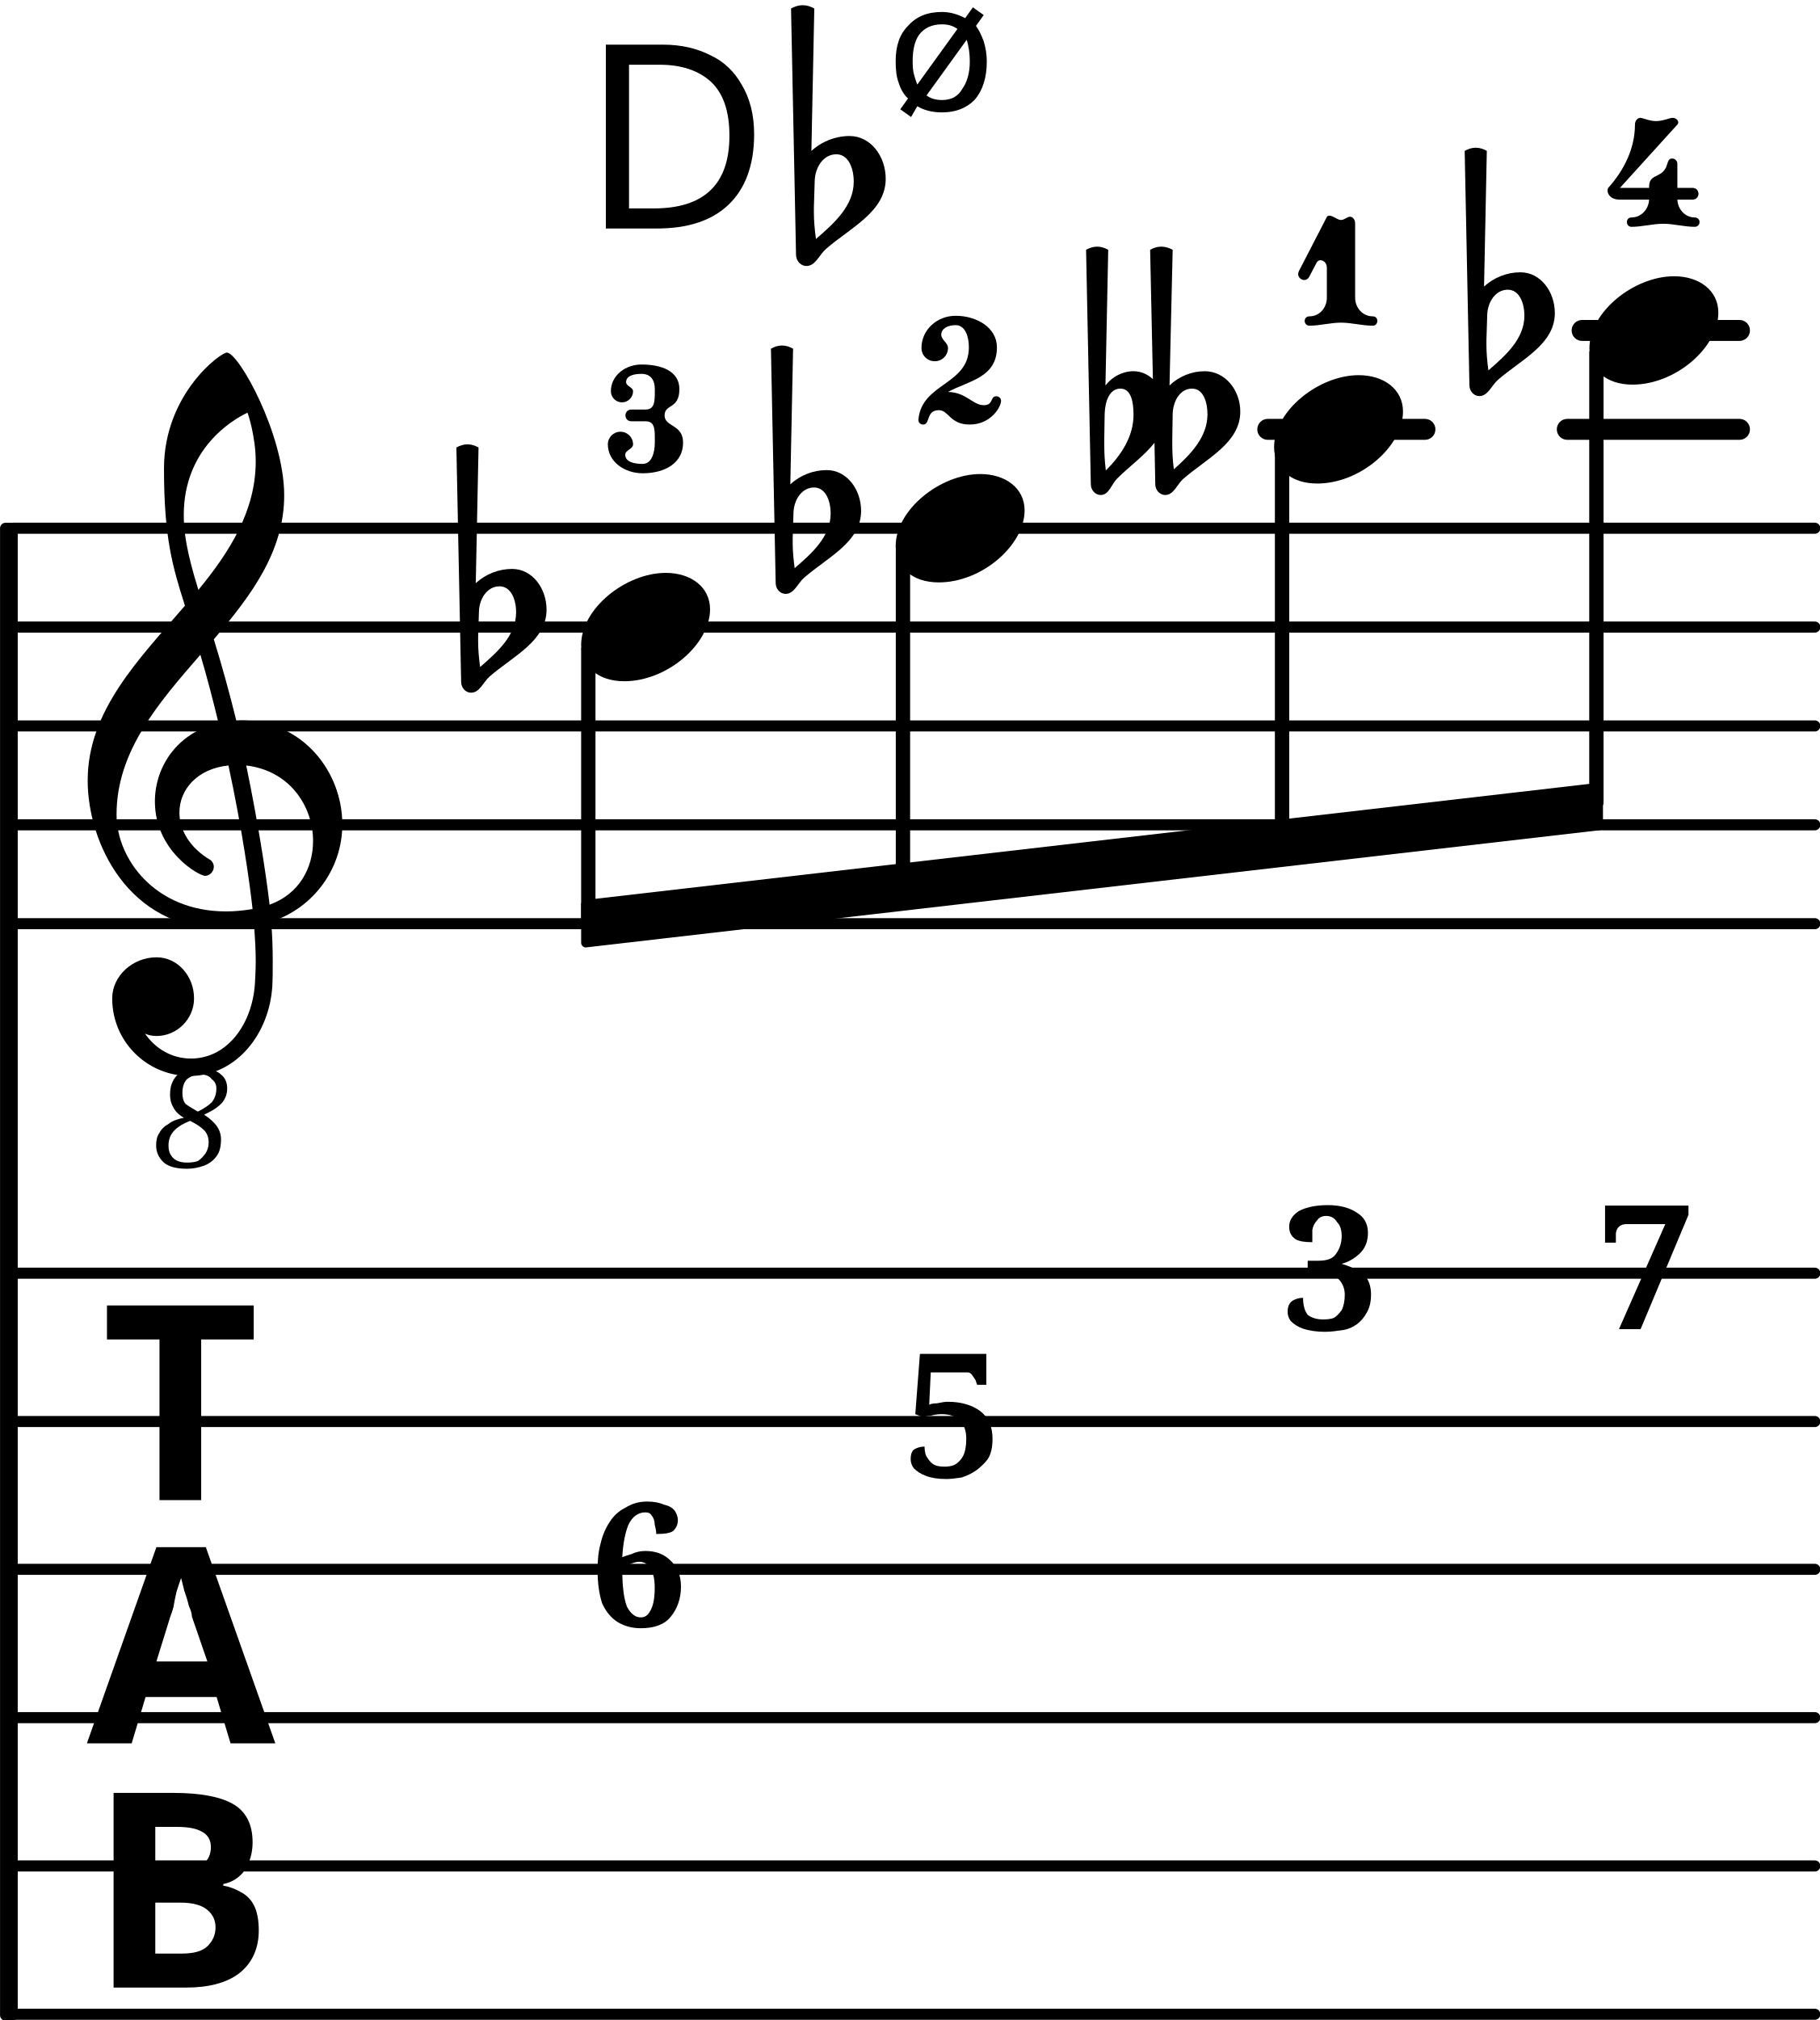
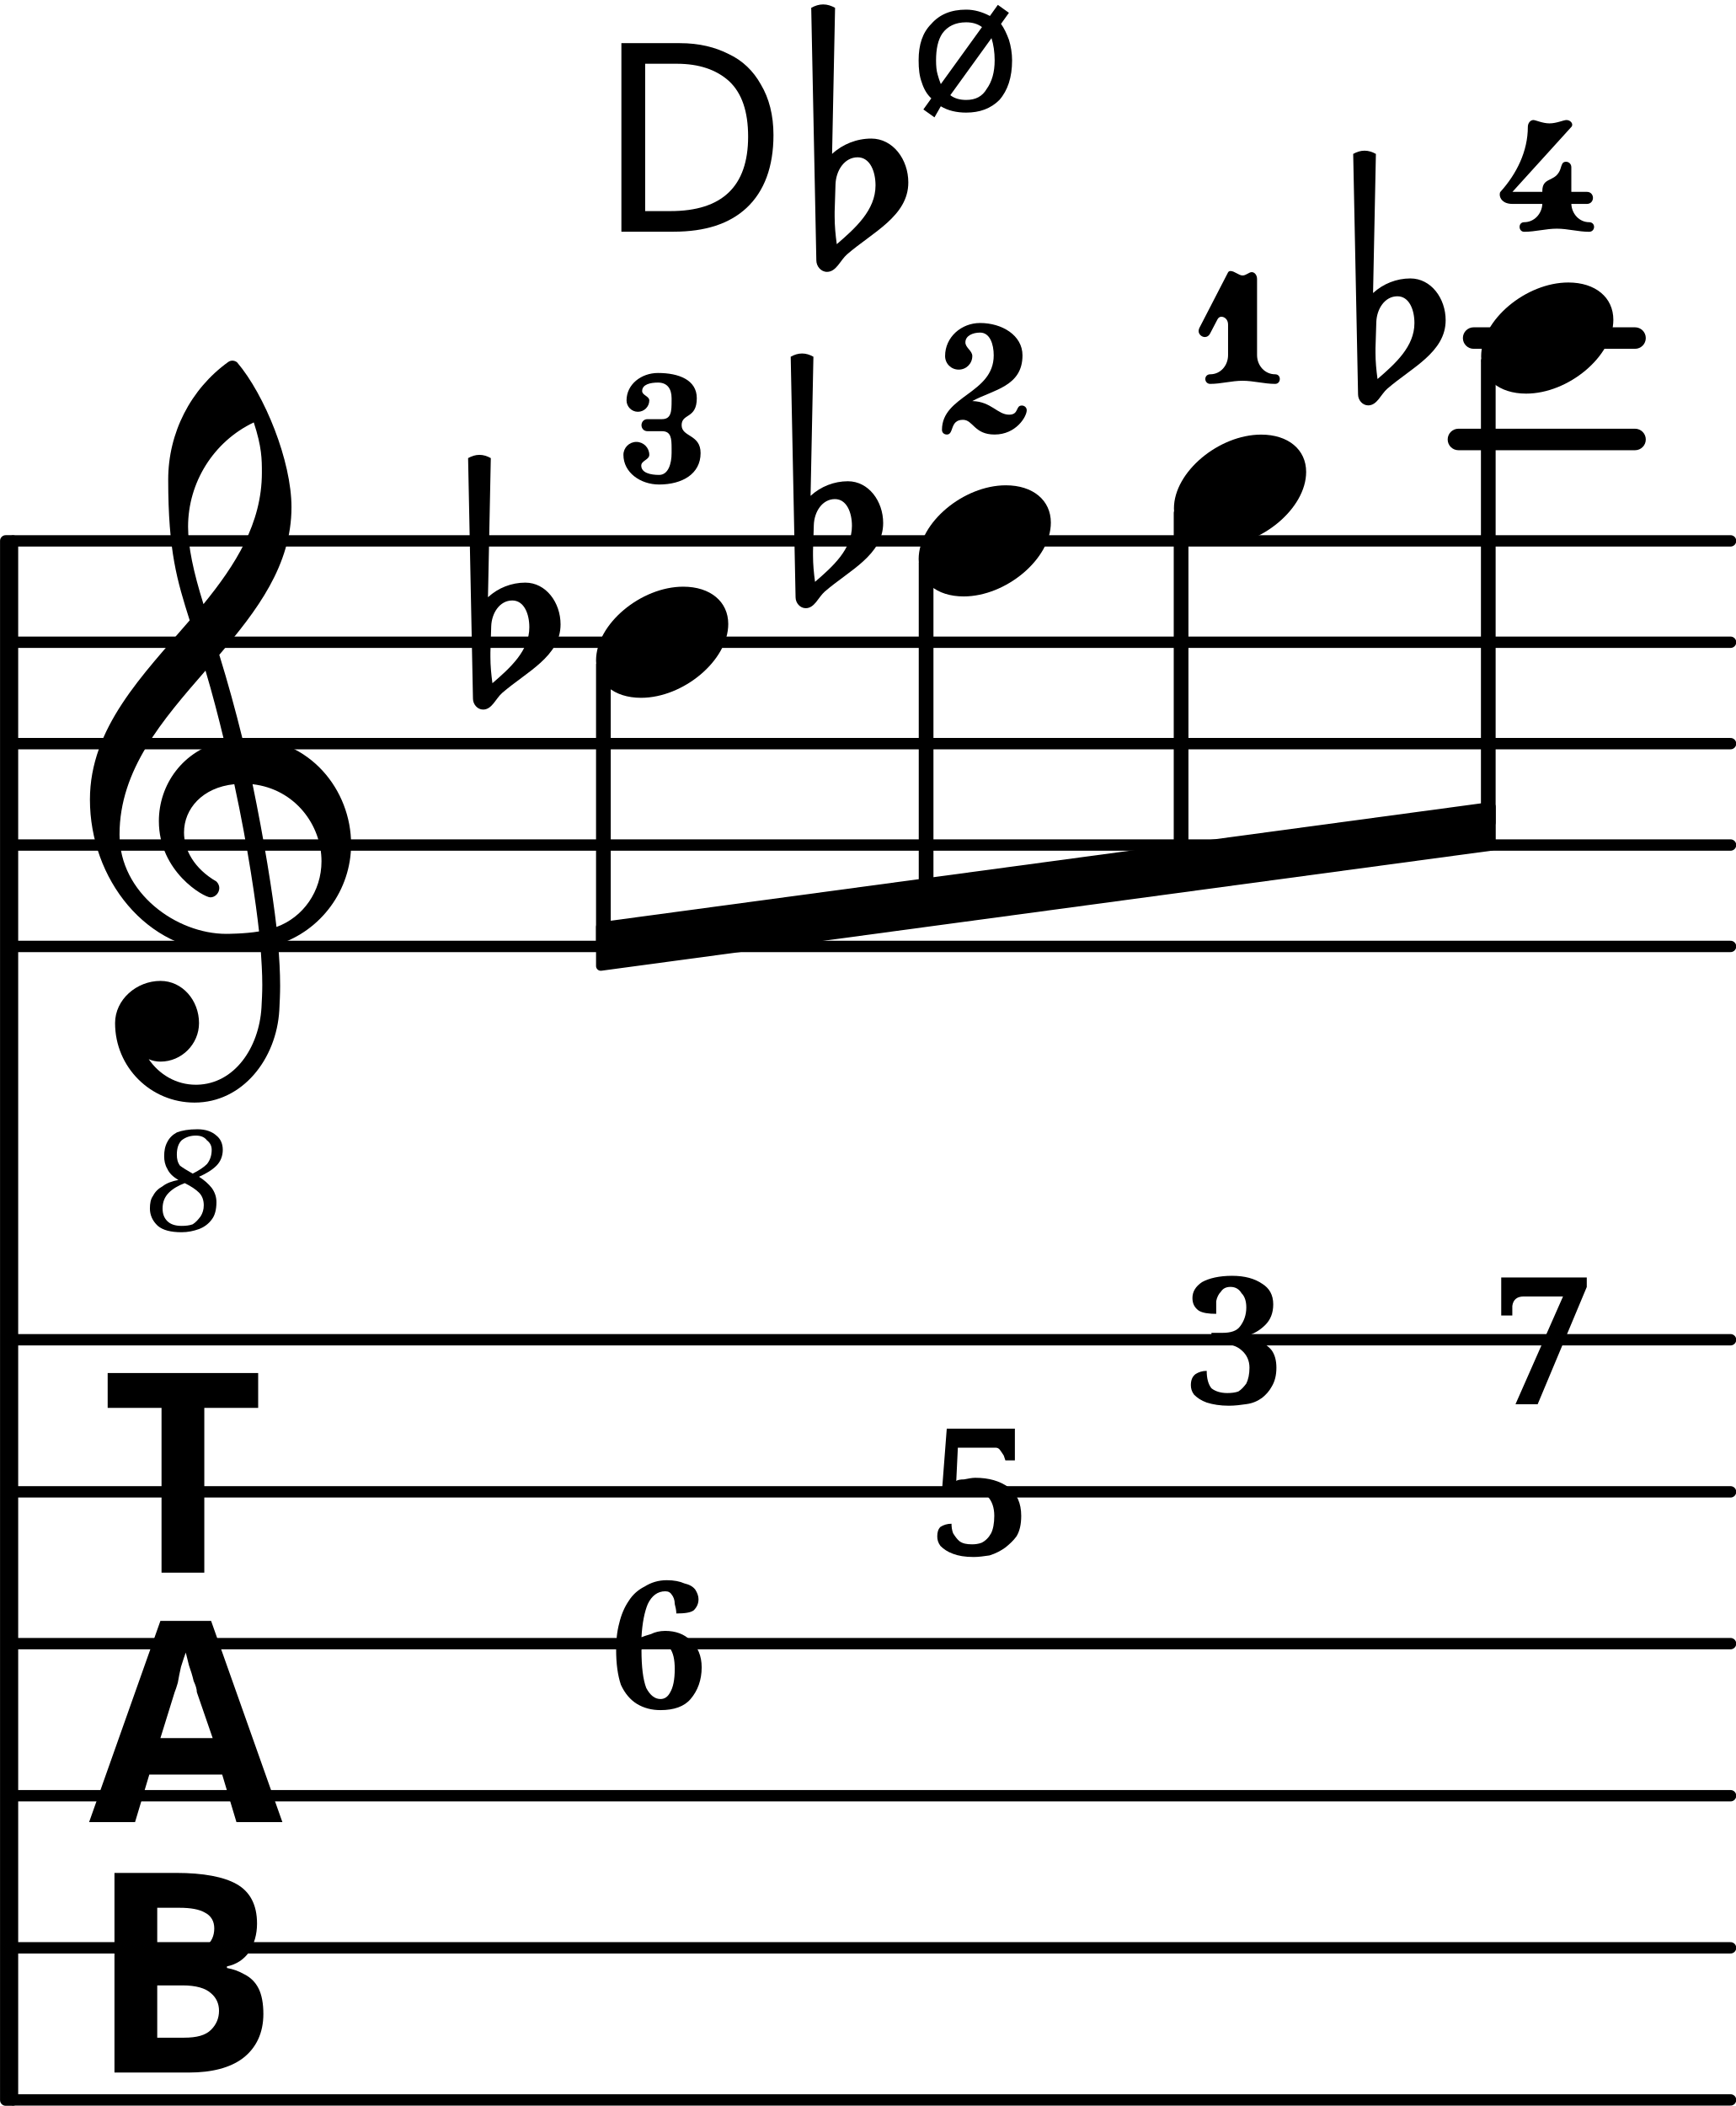
- <svg xmlns="http://www.w3.org/2000/svg" preserveAspectRatio="xMidYMid meet" viewBox="-0.079 -5.032 18.41 20.43">
-   <g transform="translate(0, -1.69)">
-     <rect x="15.82" y="-0.106" width="1.804" height="0.212" ry="0.106" fill="currentColor" />
+ <svg xmlns="http://www.w3.org/2000/svg" preserveAspectRatio="xMidYMid meet" viewBox="-0.079 -5.05 17.12 20.77">
+   <g transform="translate(0, -1.716)">
+     <rect x="14.35" y="-0.106" width="1.804" height="0.212" ry="0.106" fill="currentColor" />
  </g>
-   <g transform="translate(0, -0.6896)">
-     <rect x="15.67" y="-0.106" width="1.954" height="0.212" ry="0.106" fill="currentColor" />
+   <g transform="translate(0, -0.7158)">
+     <rect x="14.2" y="-0.106" width="1.954" height="0.212" ry="0.106" fill="currentColor" />
  </g>
-   <g transform="translate(0, -0.6896)">
-     <rect x="12.64" y="-0.106" width="1.802" height="0.212" ry="0.106" fill="currentColor" />
+   <g transform="translate(0, 15.66)">
+     <line stroke-linejoin="round" stroke-linecap="round" stroke-width="0.112" stroke="currentColor" x1="0.056" y1="0" x2="16.99" y2="0" />
  </g>
-   <g transform="translate(0, 4.31)">
-     <line stroke-linejoin="round" stroke-linecap="round" stroke-width="0.112" stroke="currentColor" x1="0.056" y1="0" x2="18.28" y2="0" />
+   <g transform="translate(0, 14.16)">
+     <line stroke-linejoin="round" stroke-linecap="round" stroke-width="0.112" stroke="currentColor" x1="0.056" y1="0" x2="16.99" y2="0" />
  </g>
-   <g transform="translate(0, 3.31)">
-     <line stroke-linejoin="round" stroke-linecap="round" stroke-width="0.112" stroke="currentColor" x1="0.056" y1="0" x2="18.28" y2="0" />
+   <g transform="translate(0, 12.66)">
+     <line stroke-linejoin="round" stroke-linecap="round" stroke-width="0.112" stroke="currentColor" x1="0.056" y1="0" x2="16.99" y2="0" />
  </g>
-   <g transform="translate(0, 2.31)">
-     <line stroke-linejoin="round" stroke-linecap="round" stroke-width="0.112" stroke="currentColor" x1="0.056" y1="0" x2="18.28" y2="0" />
+   <g transform="translate(0, 11.16)">
+     <line stroke-linejoin="round" stroke-linecap="round" stroke-width="0.112" stroke="currentColor" x1="0.056" y1="0" x2="16.99" y2="0" />
  </g>
-   <g transform="translate(0, 1.31)">
-     <line stroke-linejoin="round" stroke-linecap="round" stroke-width="0.112" stroke="currentColor" x1="0.056" y1="0" x2="18.28" y2="0" />
+   <g transform="translate(0, 9.663)">
+     <line stroke-linejoin="round" stroke-linecap="round" stroke-width="0.112" stroke="currentColor" x1="0.056" y1="0" x2="16.99" y2="0" />
  </g>
-   <g transform="translate(0, 0.3104)">
-     <line stroke-linejoin="round" stroke-linecap="round" stroke-width="0.112" stroke="currentColor" x1="0.056" y1="0" x2="18.28" y2="0" />
+   <g transform="translate(0, 8.163)">
+     <line stroke-linejoin="round" stroke-linecap="round" stroke-width="0.112" stroke="currentColor" x1="0.056" y1="0" x2="16.99" y2="0" />
  </g>
-   <g transform="translate(0, 15.34)">
-     <line stroke-linejoin="round" stroke-linecap="round" stroke-width="0.112" stroke="currentColor" x1="0.056" y1="0" x2="18.28" y2="0" />
+   <g transform="translate(0, 4.284)">
+     <line stroke-linejoin="round" stroke-linecap="round" stroke-width="0.112" stroke="currentColor" x1="0.056" y1="0" x2="16.99" y2="0" />
  </g>
-   <g transform="translate(0, 13.84)">
-     <line stroke-linejoin="round" stroke-linecap="round" stroke-width="0.112" stroke="currentColor" x1="0.056" y1="0" x2="18.28" y2="0" />
+   <g transform="translate(0, 3.284)">
+     <line stroke-linejoin="round" stroke-linecap="round" stroke-width="0.112" stroke="currentColor" x1="0.056" y1="0" x2="16.99" y2="0" />
  </g>
-   <g transform="translate(0, 12.34)">
-     <line stroke-linejoin="round" stroke-linecap="round" stroke-width="0.112" stroke="currentColor" x1="0.056" y1="0" x2="18.28" y2="0" />
+   <g transform="translate(0, 2.284)">
+     <line stroke-linejoin="round" stroke-linecap="round" stroke-width="0.112" stroke="currentColor" x1="0.056" y1="0" x2="16.99" y2="0" />
  </g>
-   <g transform="translate(0, 10.84)">
-     <line stroke-linejoin="round" stroke-linecap="round" stroke-width="0.112" stroke="currentColor" x1="0.056" y1="0" x2="18.28" y2="0" />
+   <g transform="translate(0, 1.284)">
+     <line stroke-linejoin="round" stroke-linecap="round" stroke-width="0.112" stroke="currentColor" x1="0.056" y1="0" x2="16.99" y2="0" />
  </g>
-   <g transform="translate(0, 9.345)">
-     <line stroke-linejoin="round" stroke-linecap="round" stroke-width="0.112" stroke="currentColor" x1="0.056" y1="0" x2="18.28" y2="0" />
+   <g transform="translate(0, 0.2842)">
+     <line stroke-linejoin="round" stroke-linecap="round" stroke-width="0.112" stroke="currentColor" x1="0.056" y1="0" x2="16.99" y2="0" />
  </g>
-   <g transform="translate(0, 7.845)">
-     <line stroke-linejoin="round" stroke-linecap="round" stroke-width="0.112" stroke="currentColor" x1="0.056" y1="0" x2="18.28" y2="0" />
+   <g transform="translate(14.6, 2.284)">
+     <rect x="-0.072" y="-3.821" width="0.145" height="4.646" ry="0.047" fill="currentColor" />
  </g>
-   <g transform="translate(5.8, 4.31)">
-     <polygon stroke-linejoin="round" stroke-linecap="round" stroke-width="0.094" fill="currentColor" stroke="currentColor" points="10.29 -1.377 10.29 -0.991 0.047 0.193 0.047 -0.193" />
-   </g>
-   <g transform="translate(5.8, -2.721)">
-     <text font-family="sans" font-size="2.616" text-anchor="start" fill="currentColor">
-       <tspan>D</tspan>
+   <g transform="translate(14.65, 8.799)">
+     <text font-family="serif" font-weight="bold" font-size="1.746" text-anchor="start" fill="currentColor">
+       <tspan>7</tspan>
    </text>
  </g>
-   <g transform="translate(8.041, -3.039)">
-     <path transform="scale(0.0042, -0.0042)" d="M29 39l-2 -64v-11c0 -22 2 -43 5 -65c44 38 91 80 91 138c0 33 -13 66 -42 66c-31 0 -51 -31 -52 -64zM-28 454c9 5 18 8 28 8s19 -3 28 -8l-7 -343c25 23 58 36 92 36c51 0 87 -49 87 -103c0 -79 -84 -117 -144 -169c-16 -14 -25 -41 -47 -41c-14 0 -25 13 -25 27z" fill="currentColor" />
+   <g transform="translate(14.72, -2.764)">
+     <path transform="scale(0.0022, -0.0022)" d="M148 501c10 0 41 -15 72 -15c32 0 63 15 76 15c15 0 26 -11 26 -21c0 -4 -1 -7 -4 -10l-264 -291h134v4c0 60 50 41 75 85c7 11 8 24 14 36c3 7 10 10 17 10c11 0 24 -8 24 -25v-110h70c18 0 27 -14 27 -27s-9 -27 -27 -27h-70c2 -45 36 -82 80 -82c14 0 22 -10 22 -21 s-8 -22 -22 -22c-49 0 -96 14 -145 14s-97 -14 -146 -14c-14 0 -21 11 -21 22s7 21 21 21c44 0 79 37 81 82h-134c-43 0 -57 25 -57 42c0 5 1 10 3 12c73 81 123 182 123 291c0 17 11 31 25 31z" fill="currentColor" />
  </g>
-   <g transform="translate(8.888, -3.911)">
-     <text font-family="sans" font-size="1.85" text-anchor="start" fill="currentColor">
-       <tspan>ø</tspan>
+   <g transform="translate(14.53, -1.716)">
+     <path transform="scale(0.004, -0.004)" d="M215 137c67 0 111 -37 111 -92c0 -90 -111 -182 -215 -182c-67 0 -111 37 -111 92c0 90 111 182 215 182z" fill="currentColor" />
+   </g>
+   <g transform="translate(11.57, 2.284)">
+     <rect x="-0.072" y="-2.321" width="0.145" height="3.551" ry="0.047" fill="currentColor" />
+   </g>
+   <g transform="translate(11.62, 8.798)">
+     <text font-family="serif" font-weight="bold" font-size="1.746" text-anchor="start" fill="currentColor">
+       <tspan>3</tspan>
    </text>
  </g>
-   <g transform="translate(5.8, 1.31)">
-     <path transform="scale(0.004, -0.004)" d="M0 -45c0 92 113 182 214 182c64 0 112 -36 112 -92c0 -88 -108 -182 -217 -182c-68 0 -109 39 -109 92z" fill="currentColor" />
+   <g transform="translate(11.75, -1.264)">
+     <path transform="scale(0.0022, -0.0022)" d="M194 486c16 0 29 15 41 15c13 0 24 -13 24 -31v-341c0 -47 35 -86 81 -86c14 0 21 -10 21 -21s-7 -22 -21 -22c-49 0 -97 14 -146 14s-96 -14 -145 -14c-14 0 -22 11 -22 22s8 21 22 21c46 0 80 39 80 86v137c0 23 -16 35 -30 35c-7 0 -13 -4 -17 -11l-34 -65 c-5 -10 -14 -15 -23 -15c-14 0 -28 12 -28 27c0 4 1 8 3 13l129 250c2 4 7 6 11 6c18 0 37 -20 54 -20z" fill="currentColor" />
  </g>
-   <g transform="translate(6.07, -0.2454)">
-     <path transform="scale(0.0022, -0.0022)" d="M261 266c0 -54 85 -40 85 -125c0 -94 -83 -141 -186 -141c-84 0 -160 54 -160 133c0 32 26 58 58 58s58 -26 58 -58c0 -22 -36 -26 -36 -48c0 -33 42 -42 80 -42c41 0 56 50 56 98v21c0 44 -2 77 -43 77h-65c-18 0 -27 14 -27 27s9 27 27 27h65c42 0 43 36 43 83v11 c0 43 -20 70 -61 70c-34 0 -71 -8 -71 -38c0 -19 32 -23 32 -42c0 -28 -23 -51 -51 -51s-51 23 -51 51c0 72 66 123 141 123c93 0 174 -31 174 -113c0 -94 -68 -67 -68 -121z" fill="currentColor" />
+   <g transform="translate(11.5, -0.2158)">
+     <path transform="scale(0.004, -0.004)" d="M215 137c67 0 111 -37 111 -92c0 -90 -111 -182 -215 -182c-67 0 -111 37 -111 92c0 90 111 182 215 182z" fill="currentColor" />
  </g>
-   <g transform="translate(0.8, 3.31)">
-     <path transform="scale(0.004, -0.004)" d="M265 -635h-5c-108 0 -196 87 -196 196c0 58 53 104 112 104c54 0 95 -48 95 -104c0 -52 -43 -95 -95 -95c-10 0 -20 2 -29 6c26 -38 68 -63 116 -63h3zM403 150c28 -135 50 -272 59 -352c75 27 110 93 110 161c0 88 -59 178 -169 191zM75 26c0 -112 97 -245 277 -245 c21 0 43 2 67 6c-7 65 -27 206 -61 363c-79 -8 -124 -61 -124 -119c0 -43 25 -89 80 -121c5 -5 7 -11 7 -16c0 -12 -10 -23 -22 -23c-16 0 -127 63 -127 188c0 89 58 175 161 198c-14 58 -29 116 -46 173c-106 -122 -212 -244 -212 -404zM354 1194c30 0 145 -207 145 -361 c0 -143 -85 -255 -178 -364c21 -68 40 -137 57 -206c4 0 8 1 12 1c156 0 256 -130 256 -263c0 -113 -74 -212 -180 -246c3 -34 4 -68 4 -102c0 -20 0 -40 -1 -60c-7 -120 -89 -225 -204 -228l1 44c93 2 153 92 159 190c1 19 2 37 2 56c0 30 -2 60 -4 90 c-28 -5 -54 -8 -79 -8c-240 0 -342 219 -342 375c0 177 130 307 246 442c-31 98 -53 170 -53 347c0 188 143 293 159 293zM427 919c0 62 -20 123 -21 123c-40 -19 -161 -92 -161 -259c0 -42 7 -93 37 -189c78 95 145 199 145 325z" fill="currentColor" />
+   <g transform="translate(5.8, 4.284)">
+     <polygon stroke-linejoin="round" stroke-linecap="round" stroke-width="0.094" fill="currentColor" stroke="currentColor" points="8.827 -1.377 8.827 -0.991 0.047 0.193 0.047 -0.193" />
  </g>
-   <g transform="translate(1.485, 6.773)">
+   <g transform="translate(13.38, -1.716)">
+     <path transform="scale(0.004, -0.004)" d="M29 39l-2 -64v-11c0 -22 2 -43 5 -65c44 38 91 80 91 138c0 33 -13 66 -42 66c-31 0 -51 -31 -52 -64zM-28 454c9 5 18 8 28 8s19 -3 28 -8l-7 -343c25 23 58 36 92 36c51 0 87 -49 87 -103c0 -79 -84 -117 -144 -169c-16 -14 -25 -41 -47 -41c-14 0 -25 13 -25 27z" fill="currentColor" />
+   </g>
+   <g transform="translate(5.872, 2.284)">
+     <rect x="-0.072" y="-0.821" width="0.145" height="2.811" ry="0.047" fill="currentColor" />
+   </g>
+   <g transform="translate(4.65, 1.284)">
+     <path transform="scale(0.004, -0.004)" d="M29 39l-2 -64v-11c0 -22 2 -43 5 -65c44 38 91 80 91 138c0 33 -13 66 -42 66c-31 0 -51 -31 -52 -64zM-28 454c9 5 18 8 28 8s19 -3 28 -8l-7 -343c25 23 58 36 92 36c51 0 87 -49 87 -103c0 -79 -84 -117 -144 -169c-16 -14 -25 -41 -47 -41c-14 0 -25 13 -25 27z" fill="currentColor" />
+   </g>
+   <g transform="translate(0.9205, 10.46)">
+     <text font-family="sans-serif" font-weight="bold" font-size="2.772" text-anchor="start" fill="currentColor">
+       <tspan>T</tspan>
+     </text>
+   </g>
+   <g transform="translate(0.8, 12.92)">
+     <text font-family="sans-serif" font-weight="bold" font-size="2.772" text-anchor="start" fill="currentColor">
+       <tspan>A</tspan>
+     </text>
+   </g>
+   <g transform="translate(0.8, 15.39)">
+     <text font-family="sans-serif" font-weight="bold" font-size="2.772" text-anchor="start" fill="currentColor">
+       <tspan>B</tspan>
+     </text>
+   </g>
+   <g transform="translate(5.92, 11.8)">
+     <text font-family="serif" font-weight="bold" font-size="1.746" text-anchor="start" fill="currentColor">
+       <tspan>6</tspan>
+     </text>
+   </g>
+   <g transform="translate(1.384, 7.087)">
    <text font-family="serif" font-style="italic" font-size="1.386" text-anchor="start" fill="currentColor">
      <tspan>8</tspan>
    </text>
  </g>
-   <g transform="translate(5.888, 11.42)">
-     <text font-family="serif" font-weight="bold" font-size="1.746" text-anchor="start" fill="currentColor">
-       <tspan>6</tspan>
+   <g transform="translate(0.8, 3.284)">
+     <path transform="scale(0.004, -0.004)" d="M646 2c0 -113 -74 -213 -180 -247c3 -34 5 -68 5 -102c0 -20 -1 -40 -2 -60c-7 -121 -91 -228 -209 -228c-108 0 -196 87 -196 196c0 58 53 104 112 104c54 0 95 -48 95 -104c0 -52 -43 -95 -95 -95c-10 0 -20 2 -29 6c26 -38 68 -63 116 -63h3c93 2 153 92 159 190 c1 19 2 37 2 56c0 30 -2 60 -4 90c-5 -1 -43 -8 -88 -8c-194 0 -333 180 -333 375c0 177 130 307 246 442c-31 98 -53 170 -53 347c0 115 55 223 148 290c7 5 16 4 22 -1c68 -80 134 -243 134 -357c0 -143 -85 -255 -178 -364c21 -68 40 -137 57 -206c1 0 5 1 11 1 c156 0 257 -129 257 -262zM462 -202c66 24 111 88 111 162c0 89 -65 178 -170 190c28 -135 50 -272 59 -352zM75 26c0 -145 141 -245 263 -245c1 0 46 0 81 6c-7 65 -27 206 -61 363c-79 -8 -124 -61 -124 -119c0 -43 25 -89 80 -121c5 -5 7 -11 7 -16 c0 -12 -10 -23 -22 -23c-16 0 -127 63 -127 188c0 89 58 175 161 198c-14 58 -29 116 -46 173c-106 -122 -212 -244 -212 -404zM406 1042c-99 -47 -162 -148 -162 -257c0 -49 13 -111 38 -191c79 97 144 199 144 324c0 33 0 63 -20 124z" fill="currentColor" />
+   </g>
+   <g transform="translate(6.07, -0.2716)">
+     <path transform="scale(0.0022, -0.0022)" d="M261 266c0 -54 85 -40 85 -125c0 -94 -83 -141 -186 -141c-84 0 -160 54 -160 133c0 32 26 58 58 58s58 -26 58 -58c0 -22 -36 -26 -36 -48c0 -33 42 -42 80 -42c41 0 56 50 56 98v21c0 44 -2 77 -43 77h-65c-18 0 -27 14 -27 27s9 27 27 27h65c42 0 43 36 43 83v11 c0 43 -20 70 -61 70c-34 0 -71 -8 -71 -38c0 -19 32 -23 32 -42c0 -28 -23 -51 -51 -51s-51 23 -51 51c0 72 66 123 141 123c93 0 174 -31 174 -113c0 -94 -68 -67 -68 -121z" fill="currentColor" />
+   </g>
+   <g transform="translate(5.8, 1.284)">
+     <path transform="scale(0.004, -0.004)" d="M215 137c67 0 111 -37 111 -92c0 -90 -111 -182 -215 -182c-67 0 -111 37 -111 92c0 90 111 182 215 182z" fill="currentColor" />
+   </g>
+   <g transform="translate(5.8, -2.765)">
+     <text font-family="sans-serif" font-size="2.616" text-anchor="start" fill="currentColor">
+       <tspan>D</tspan>
    </text>
  </g>
-   <g transform="translate(0.9406, 10.14)">
-     <text font-family="sans" font-weight="bold" font-size="2.772" text-anchor="start" fill="currentColor">
-       <tspan>T</tspan>
+   <g transform="translate(8.04, -3.066)">
+     <path transform="scale(0.0042, -0.0042)" d="M29 39l-2 -64v-11c0 -22 2 -43 5 -65c44 38 91 80 91 138c0 33 -13 66 -42 66c-31 0 -51 -31 -52 -64zM-28 454c9 5 18 8 28 8s19 -3 28 -8l-7 -343c25 23 58 36 92 36c51 0 87 -49 87 -103c0 -79 -84 -117 -144 -169c-16 -14 -25 -41 -47 -41c-14 0 -25 13 -25 27z" fill="currentColor" />
+   </g>
+   <g transform="translate(8.888, -3.955)">
+     <text font-family="sans-serif" font-size="1.85" text-anchor="start" fill="currentColor">
+       <tspan>ø</tspan>
    </text>
  </g>
-   <g transform="translate(0.8, 12.6)">
-     <text font-family="sans" font-weight="bold" font-size="2.772" text-anchor="start" fill="currentColor">
-       <tspan>A</tspan>
-     </text>
+   <g transform="translate(-0.0786, 7.973)">
+     <rect x="0" y="-7.745" width="0.179" height="15.49" ry="0.056" fill="currentColor" />
  </g>
-   <g transform="translate(0.8201, 15.07)">
-     <text font-family="sans" font-weight="bold" font-size="2.772" text-anchor="start" fill="currentColor">
-       <tspan>B</tspan>
-     </text>
-   </g>
-   <g transform="translate(5.872, 2.31)">
-     <rect x="-0.072" y="-0.821" width="0.145" height="2.812" ry="0.047" fill="currentColor" />
-   </g>
-   <g transform="translate(4.65, 1.31)">
+   <g transform="translate(7.832, 0.2842)">
    <path transform="scale(0.004, -0.004)" d="M29 39l-2 -64v-11c0 -22 2 -43 5 -65c44 38 91 80 91 138c0 33 -13 66 -42 66c-31 0 -51 -31 -52 -64zM-28 454c9 5 18 8 28 8s19 -3 28 -8l-7 -343c25 23 58 36 92 36c51 0 87 -49 87 -103c0 -79 -84 -117 -144 -169c-16 -14 -25 -41 -47 -41c-14 0 -25 13 -25 27z" fill="currentColor" />
  </g>
-   <g transform="translate(8.982, 0.3104)">
-     <path transform="scale(0.004, -0.004)" d="M0 -45c0 92 113 182 214 182c64 0 112 -36 112 -92c0 -88 -108 -182 -217 -182c-68 0 -109 39 -109 92z" fill="currentColor" />
+   <g transform="translate(9.055, 2.284)">
+     <rect x="-0.072" y="-1.821" width="0.145" height="3.386" ry="0.047" fill="currentColor" />
  </g>
-   <g transform="translate(9.212, -0.7382)">
-     <path transform="scale(0.0022, -0.0022)" d="M94 66c-60 0 -39 -66 -72 -66c-11 0 -22 7 -22 21v2c15 169 232 158 232 332c0 50 -17 102 -61 102c-33 0 -66 -14 -66 -44c0 -24 31 -37 31 -61c0 -34 -27 -61 -61 -61s-61 27 -61 61c0 84 72 148 157 148c98 0 190 -55 190 -145c0 -140 -131 -154 -225 -205 c85 -2 113 -61 165 -61c45 0 28 41 57 41c11 0 22 -8 22 -21c0 -29 -48 -109 -144 -109c-92 0 -96 66 -142 66z" fill="currentColor" />
+   <g transform="translate(8.982, 0.2842)">
+     <path transform="scale(0.004, -0.004)" d="M215 137c67 0 111 -37 111 -92c0 -90 -111 -182 -215 -182c-67 0 -111 37 -111 92c0 90 111 182 215 182z" fill="currentColor" />
  </g>
-   <g transform="translate(9.071, 9.911)">
+   <g transform="translate(9.212, -0.7645)">
+     <path transform="scale(0.0022, -0.0022)" d="M94 66c-60 0 -39 -66 -72 -66c-11 0 -22 7 -22 21c0 154 232 162 232 334c0 50 -17 102 -61 102c-33 0 -66 -14 -66 -44c0 -24 31 -37 31 -61c0 -34 -27 -61 -61 -61s-61 27 -61 61c0 84 72 148 157 148c98 0 190 -55 190 -145c0 -140 -131 -154 -225 -205 c85 -2 113 -61 165 -61c45 0 28 41 57 41c11 0 22 -8 22 -21c0 -29 -48 -109 -144 -109c-92 0 -96 66 -142 66z" fill="currentColor" />
+   </g>
+   <g transform="translate(9.103, 10.29)">
    <text font-family="serif" font-weight="bold" font-size="1.746" text-anchor="start" fill="currentColor">
      <tspan>5</tspan>
    </text>
  </g>
-   <g transform="translate(9.055, 2.31)">
-     <rect x="-0.072" y="-1.821" width="0.145" height="3.448" ry="0.047" fill="currentColor" />
-   </g>
-   <g transform="translate(7.832, 0.3104)">
-     <path transform="scale(0.004, -0.004)" d="M29 39l-2 -64v-11c0 -22 2 -43 5 -65c44 38 91 80 91 138c0 33 -13 66 -42 66c-31 0 -51 -31 -52 -64zM-28 454c9 5 18 8 28 8s19 -3 28 -8l-7 -343c25 23 58 36 92 36c51 0 87 -49 87 -103c0 -79 -84 -117 -144 -169c-16 -14 -25 -41 -47 -41c-14 0 -25 13 -25 27z" fill="currentColor" />
-   </g>
-   <g transform="translate(12.81, -0.6896)">
-     <path transform="scale(0.004, -0.004)" d="M0 -45c0 92 113 182 214 182c64 0 112 -36 112 -92c0 -88 -108 -182 -217 -182c-68 0 -109 39 -109 92z" fill="currentColor" />
-   </g>
-   <g transform="translate(13.06, -1.738)">
-     <path transform="scale(0.0022, -0.0022)" d="M194 486c16 0 29 15 41 15c13 0 24 -13 24 -31v-341c0 -47 35 -86 81 -86c14 0 21 -10 21 -21s-7 -22 -21 -22c-49 0 -97 14 -146 14s-96 -14 -145 -14c-14 0 -22 11 -22 22s8 21 22 21c46 0 80 39 80 86v137c0 23 -16 35 -30 35c-7 0 -13 -4 -17 -11l-34 -65 c-5 -10 -14 -15 -23 -15c-14 0 -28 12 -28 27c0 4 1 8 3 13l129 250c2 4 7 6 11 6c18 0 37 -20 54 -20z" fill="currentColor" />
-   </g>
-   <g transform="translate(12.9, 8.422)">
-     <text font-family="serif" font-weight="bold" font-size="1.746" text-anchor="start" fill="currentColor">
-       <tspan>3</tspan>
-     </text>
-   </g>
-   <g transform="translate(12.89, 2.31)">
-     <rect x="-0.072" y="-2.821" width="0.145" height="4.009" ry="0.047" fill="currentColor" />
-   </g>
-   <g transform="translate(11.02, -0.6896)">
-     <path transform="scale(0.004, -0.004)" d="M191 39l-1 -64v-11c0 -22 1 -43 4 -65c43 38 85 82 85 139c0 32 -11 65 -39 65c-30 0 -48 -31 -49 -64zM19 39l-1 -64v-11c0 -23 1 -45 4 -68c39 39 70 86 70 141c0 32 -6 66 -33 66c-28 0 -39 -32 -40 -64zM28 454l-7 -343c17 22 43 36 71 36c19 0 36 -8 49 -20l-7 327 c9 5 18 8 28 8s20 -3 29 -8l-8 -343c24 23 56 36 89 36c52 0 90 -48 90 -102c0 -79 -84 -118 -144 -170c-16 -14 -24 -41 -46 -41c-14 0 -25 13 -25 27l-2 105c-26 -33 -64 -60 -95 -91c-14 -14 -20 -41 -41 -41c-14 0 -25 13 -25 27l-12 593c9 5 18 8 28 8s19 -3 28 -8z " fill="currentColor" />
-   </g>
-   <g transform="translate(16, -1.69)">
-     <path transform="scale(0.004, -0.004)" d="M0 -45c0 92 113 182 214 182c64 0 112 -36 112 -92c0 -88 -108 -182 -217 -182c-68 0 -109 39 -109 92z" fill="currentColor" />
-   </g>
-   <g transform="translate(16.19, -2.738)">
-     <path transform="scale(0.0022, -0.0022)" d="M148 501c10 0 41 -15 72 -15c32 0 63 15 76 15c15 0 26 -11 26 -21c0 -4 -1 -7 -4 -10l-264 -291h134v4c0 60 50 41 75 85c7 11 8 24 14 36c3 7 10 10 17 10c11 0 24 -8 24 -25v-110h70c18 0 27 -14 27 -27s-9 -27 -27 -27h-70c2 -45 36 -82 80 -82c14 0 22 -10 22 -21 s-8 -22 -22 -22c-49 0 -96 14 -145 14s-97 -14 -146 -14c-14 0 -21 11 -21 22s7 21 21 21c44 0 79 37 81 82h-134c-43 0 -57 25 -57 42c0 5 1 10 3 12c73 81 123 182 123 291c0 17 11 31 25 31z" fill="currentColor" />
-   </g>
-   <g transform="translate(16.08, 8.411)">
-     <text font-family="serif" font-weight="bold" font-size="1.746" text-anchor="start" fill="currentColor">
-       <tspan>7</tspan>
-     </text>
-   </g>
-   <g transform="translate(16.07, 2.31)">
-     <rect x="-0.072" y="-3.821" width="0.145" height="4.645" ry="0.047" fill="currentColor" />
-   </g>
-   <g transform="translate(14.85, -1.69)">
-     <path transform="scale(0.004, -0.004)" d="M29 39l-2 -64v-11c0 -22 2 -43 5 -65c44 38 91 80 91 138c0 33 -13 66 -42 66c-31 0 -51 -31 -52 -64zM-28 454c9 5 18 8 28 8s19 -3 28 -8l-7 -343c25 23 58 36 92 36c51 0 87 -49 87 -103c0 -79 -84 -117 -144 -169c-16 -14 -25 -41 -47 -41c-14 0 -25 13 -25 27z" fill="currentColor" />
-   </g>
-   <g transform="translate(-0.0786, 7.828)">
-     <rect x="0" y="-7.573" width="0.179" height="15.15" ry="0.056" fill="currentColor" />
-   </g>
</svg>
